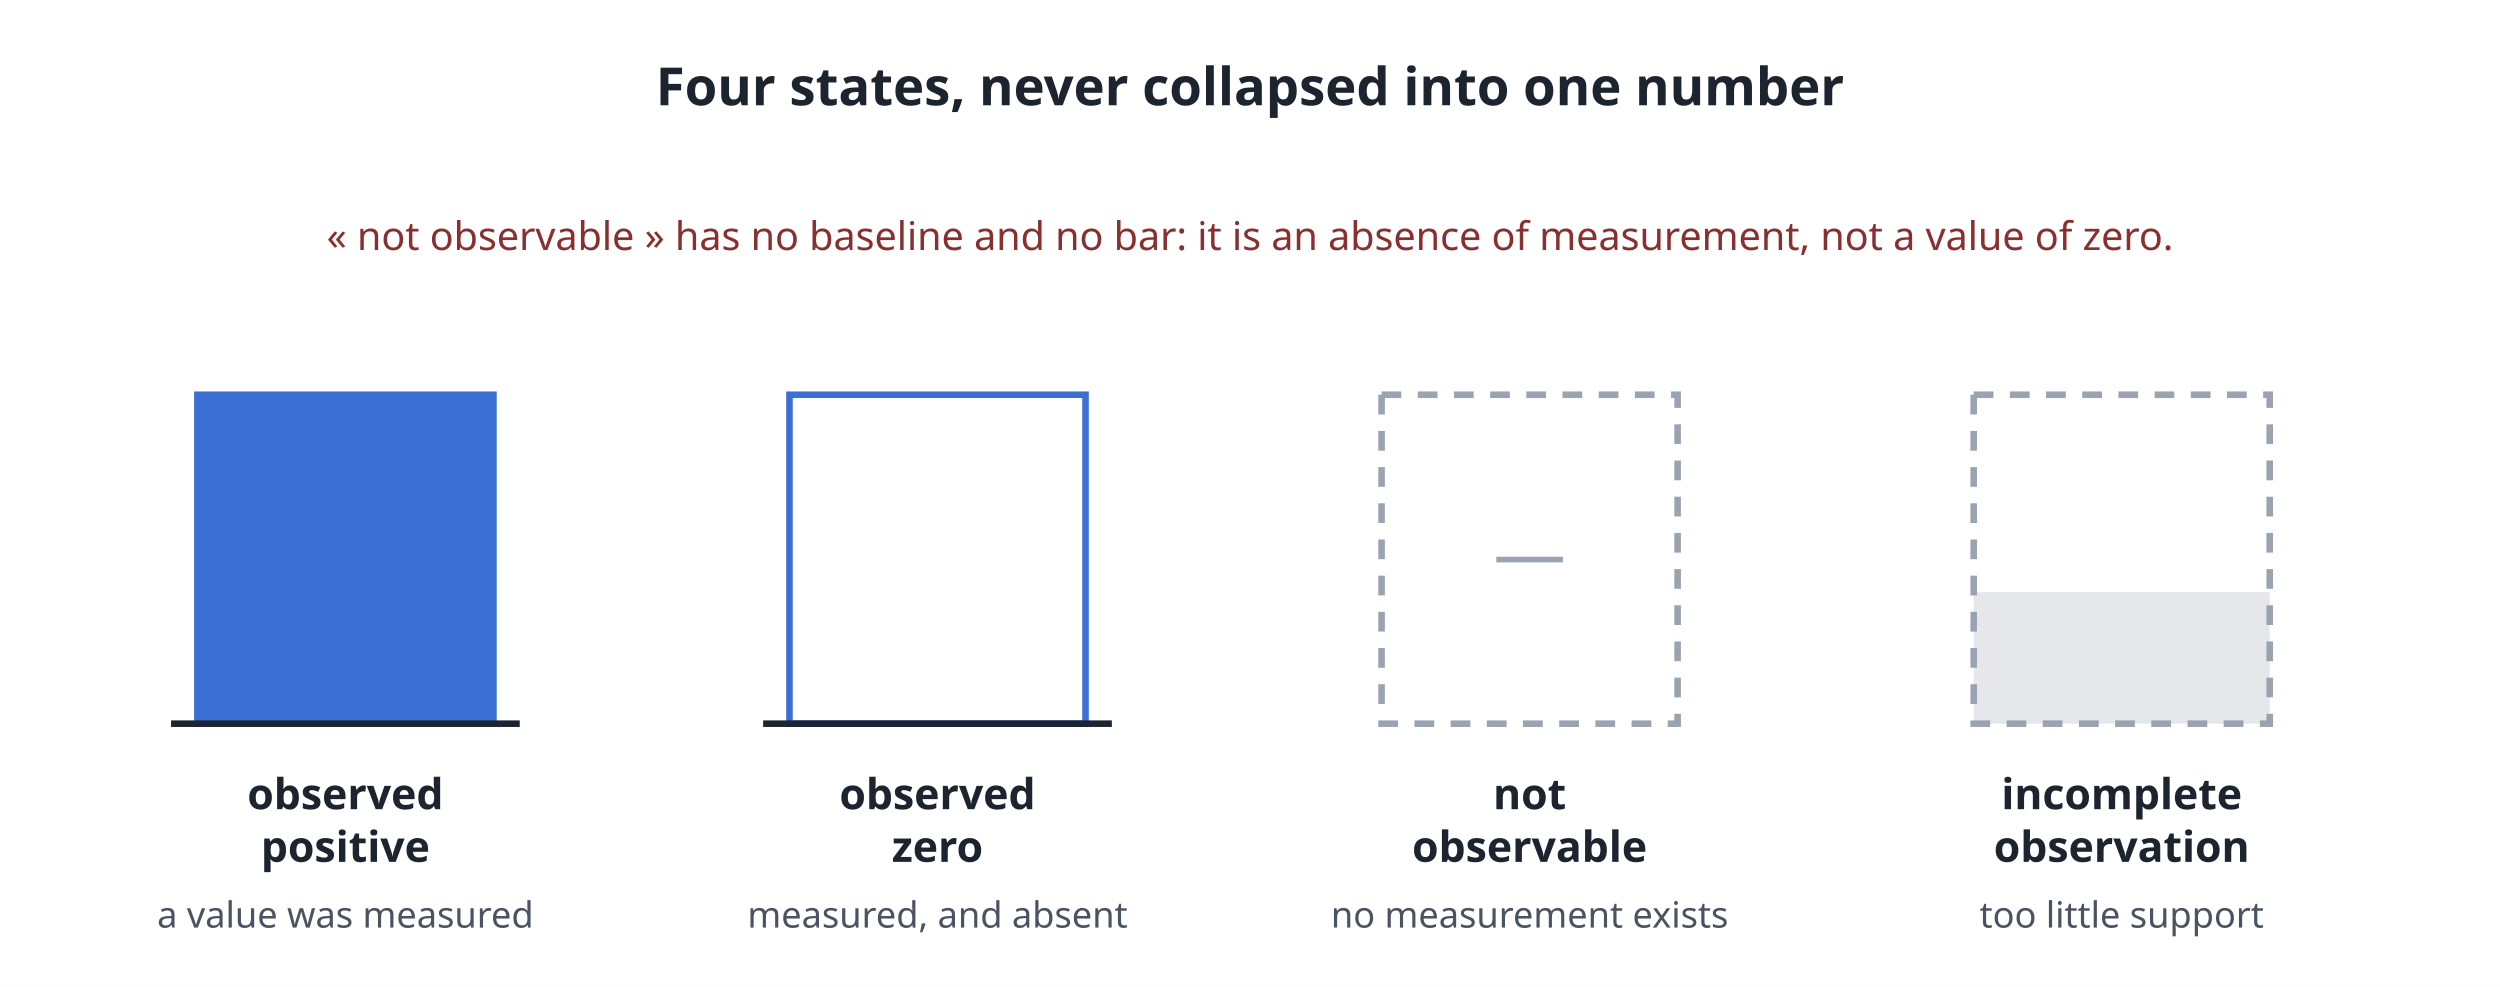
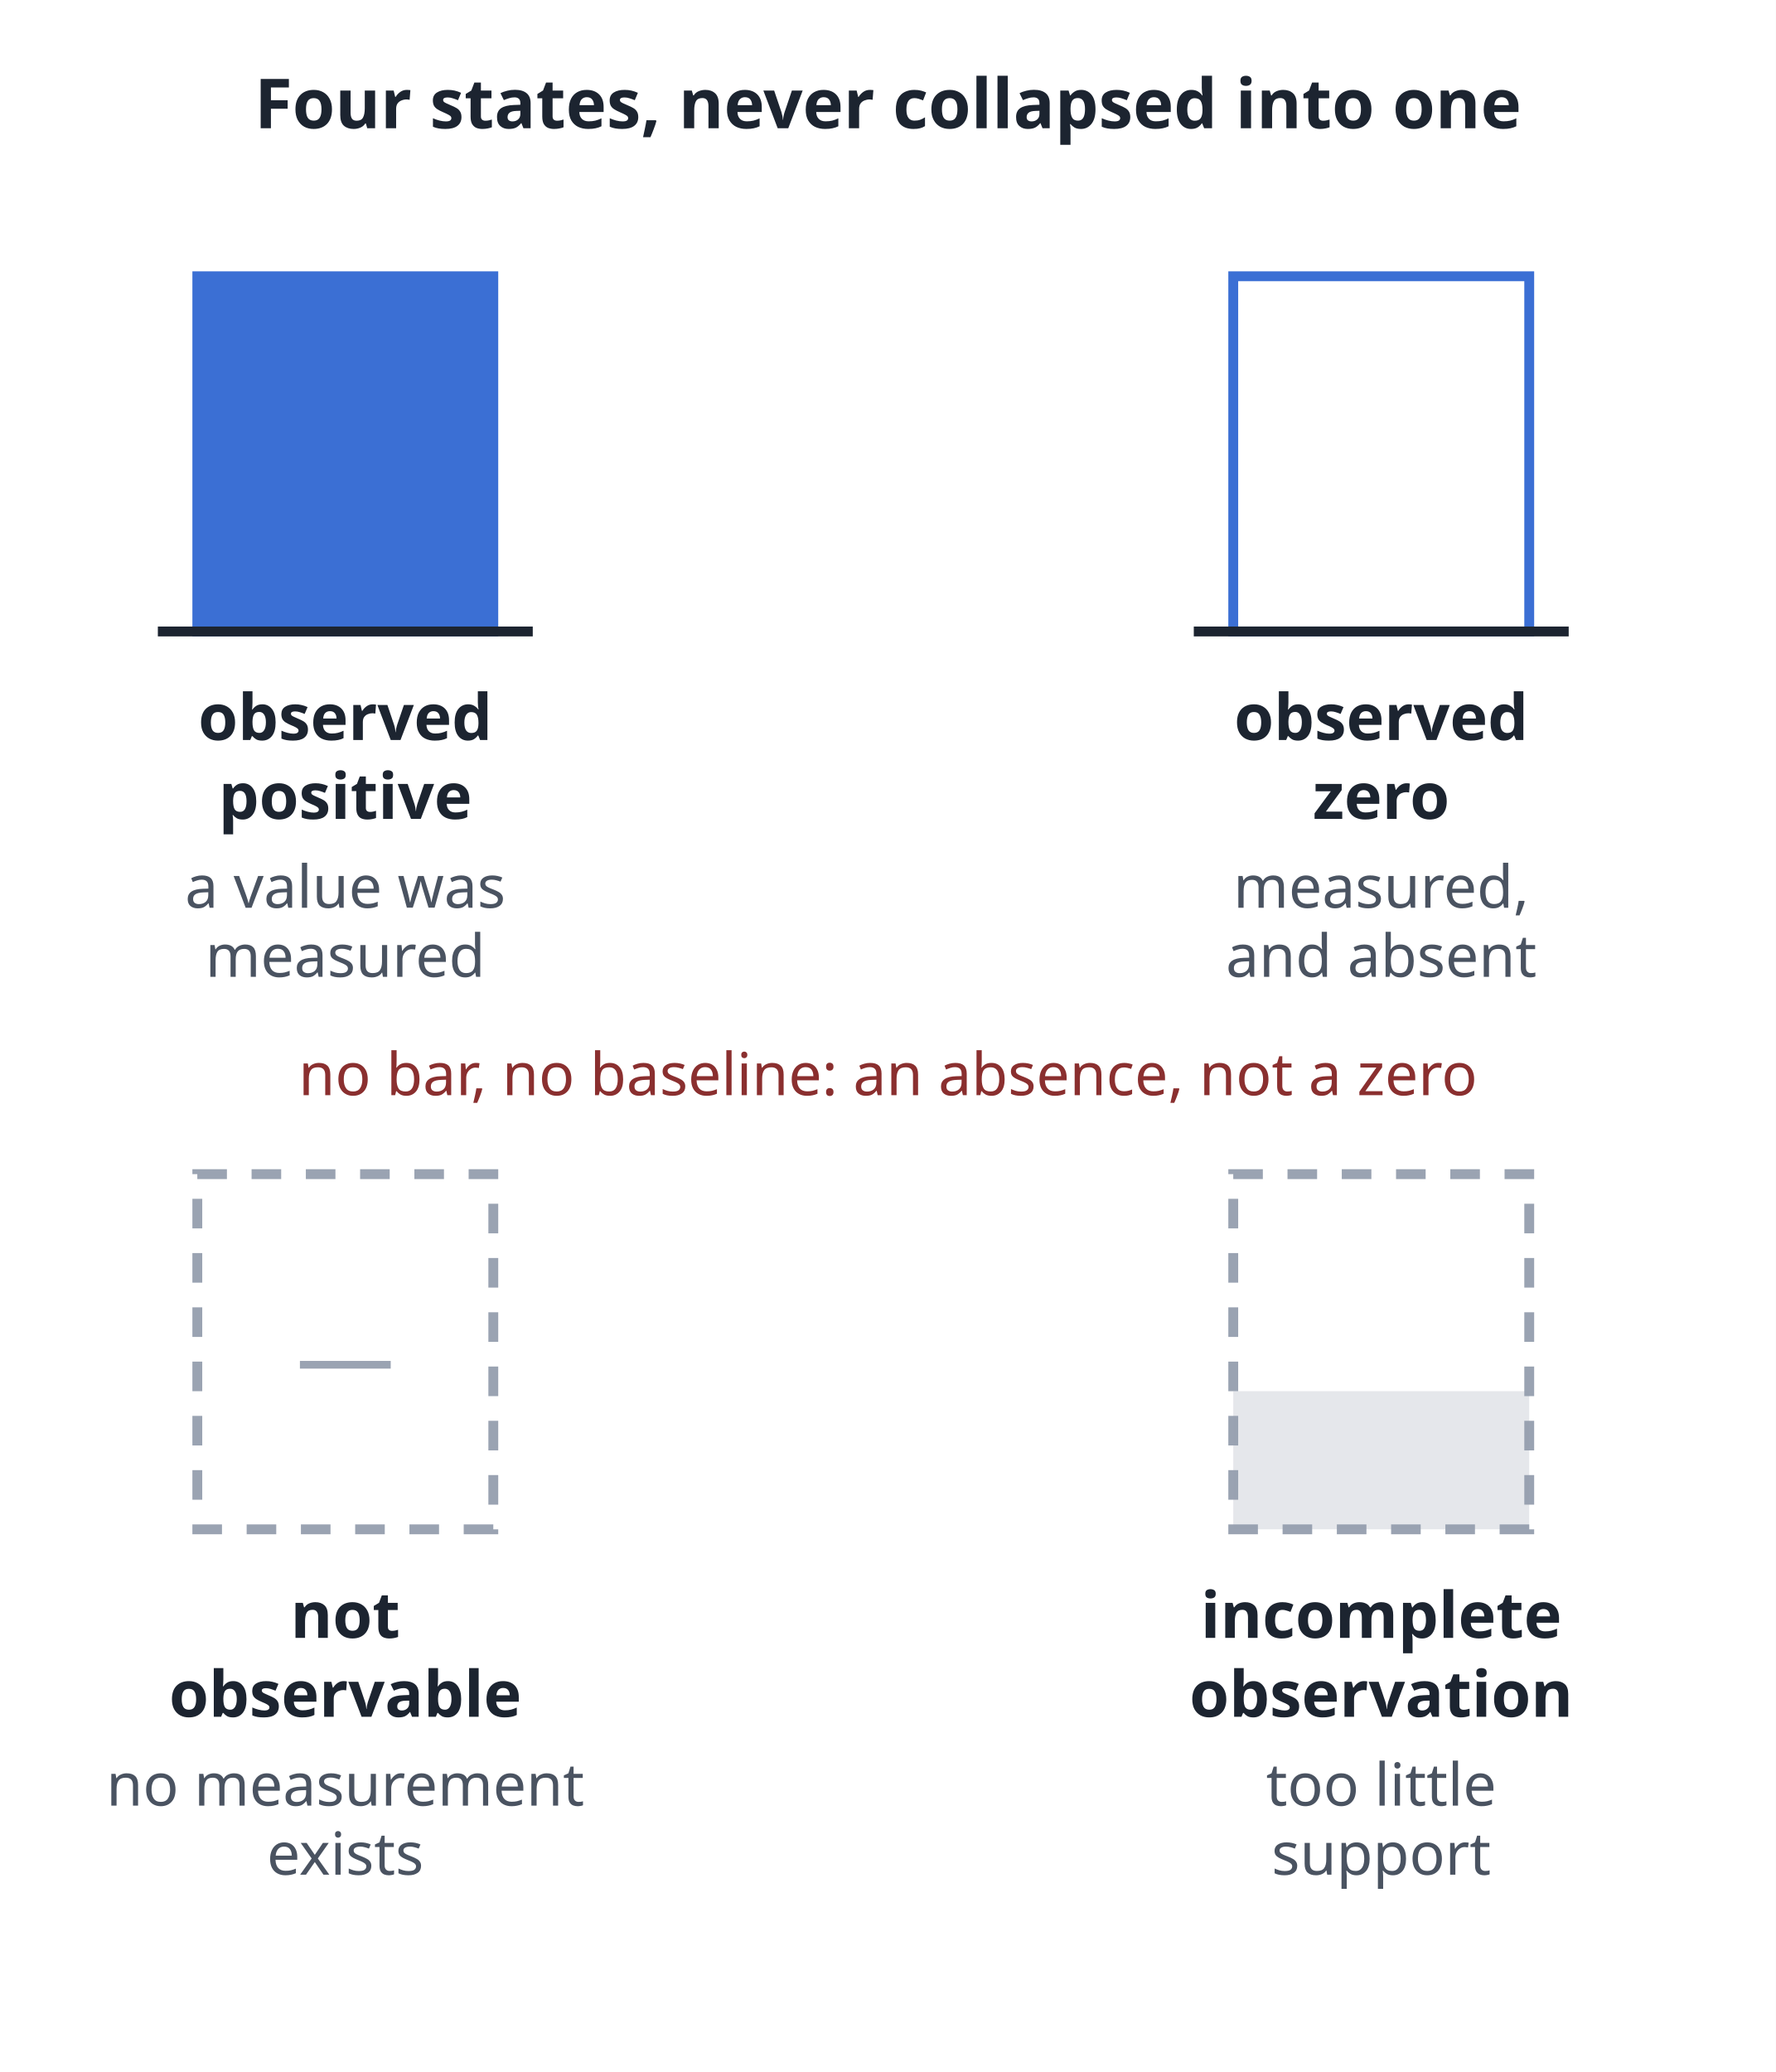
- <svg xmlns="http://www.w3.org/2000/svg" viewBox="0 0 760 300" role="img" aria-labelledby="obs1-title obs1-desc" font-family="system-ui, sans-serif">
-   <rect width="760" height="300" fill="#ffffff" />
-   <text x="380" y="32" font-size="16" font-weight="600" fill="#1c2430" text-anchor="middle">Four states, never collapsed into one number</text>
-   <rect x="60" y="120" width="90" height="100" fill="#3b6fd4" stroke="#3b6fd4" stroke-width="2" />
-   <line x1="52" y1="220" x2="158" y2="220" stroke="#1c2430" stroke-width="2" />
-   <text x="105" y="246" font-size="13" font-weight="600" fill="#1c2430" text-anchor="middle">observed</text>
-   <text x="105" y="262" font-size="13" font-weight="600" fill="#1c2430" text-anchor="middle">positive</text>
-   <text x="105" y="282" font-size="11" fill="#4a5361" text-anchor="middle">a value was measured</text>
-   <rect x="240" y="120" width="90" height="100" fill="none" stroke="#3b6fd4" stroke-width="2" />
-   <line x1="232" y1="220" x2="338" y2="220" stroke="#1c2430" stroke-width="2" />
-   <text x="285" y="246" font-size="13" font-weight="600" fill="#1c2430" text-anchor="middle">observed</text>
-   <text x="285" y="262" font-size="13" font-weight="600" fill="#1c2430" text-anchor="middle">zero</text>
-   <text x="285" y="282" font-size="11" fill="#4a5361" text-anchor="middle">measured, and absent</text>
-   <rect x="420" y="120" width="90" height="100" fill="none" stroke="#9aa3b2" stroke-width="2" stroke-dasharray="6 5" />
-   <text x="465" y="176" font-size="22" fill="#9aa3b2" text-anchor="middle">—</text>
-   <text x="465" y="246" font-size="13" font-weight="600" fill="#1c2430" text-anchor="middle">not</text>
-   <text x="465" y="262" font-size="13" font-weight="600" fill="#1c2430" text-anchor="middle">observable</text>
-   <text x="465" y="282" font-size="11" fill="#4a5361" text-anchor="middle">no measurement exists</text>
-   <rect x="600" y="120" width="90" height="100" fill="none" stroke="#9aa3b2" stroke-width="2" stroke-dasharray="6 5" />
-   <rect x="600" y="180" width="90" height="40" fill="#9aa3b2" fill-opacity="0.25" />
-   <text x="645" y="246" font-size="13" font-weight="600" fill="#1c2430" text-anchor="middle">incomplete</text>
-   <text x="645" y="262" font-size="13" font-weight="600" fill="#1c2430" text-anchor="middle">observation</text>
-   <text x="645" y="282" font-size="11" fill="#4a5361" text-anchor="middle">too little support</text>
-   <text x="380" y="76" font-size="12" fill="#8a2f2f" text-anchor="middle">« not observable » has no baseline and no bar: it is an absence of measurement, not a value of zero.</text>
+ <svg xmlns="http://www.w3.org/2000/svg" viewBox="0 0 360 420" role="img" aria-labelledby="obs1-title obs1-desc" font-family="system-ui, sans-serif">
+   <rect width="360" height="420" fill="#ffffff" />
+   <text x="180" y="26" font-size="14" font-weight="600" fill="#1c2430" text-anchor="middle">Four states, never collapsed into one</text>
+   <rect x="40" y="56" width="60" height="72" fill="#3b6fd4" stroke="#3b6fd4" stroke-width="2" />
+   <line x1="32" y1="128" x2="108" y2="128" stroke="#1c2430" stroke-width="2" />
+   <text x="70" y="150" font-size="13" font-weight="600" fill="#1c2430" text-anchor="middle">observed</text>
+   <text x="70" y="166" font-size="13" font-weight="600" fill="#1c2430" text-anchor="middle">positive</text>
+   <text x="70" y="184" font-size="12" fill="#4a5361" text-anchor="middle">a value was</text>
+   <text x="70" y="198" font-size="12" fill="#4a5361" text-anchor="middle">measured</text>
+   <rect x="250" y="56" width="60" height="72" fill="none" stroke="#3b6fd4" stroke-width="2" />
+   <line x1="242" y1="128" x2="318" y2="128" stroke="#1c2430" stroke-width="2" />
+   <text x="280" y="150" font-size="13" font-weight="600" fill="#1c2430" text-anchor="middle">observed</text>
+   <text x="280" y="166" font-size="13" font-weight="600" fill="#1c2430" text-anchor="middle">zero</text>
+   <text x="280" y="184" font-size="12" fill="#4a5361" text-anchor="middle">measured,</text>
+   <text x="280" y="198" font-size="12" fill="#4a5361" text-anchor="middle">and absent</text>
+   <rect x="40" y="238" width="60" height="72" fill="none" stroke="#9aa3b2" stroke-width="2" stroke-dasharray="6 5" />
+   <text x="70" y="282" font-size="20" fill="#9aa3b2" text-anchor="middle">—</text>
+   <text x="70" y="332" font-size="13" font-weight="600" fill="#1c2430" text-anchor="middle">not</text>
+   <text x="70" y="348" font-size="13" font-weight="600" fill="#1c2430" text-anchor="middle">observable</text>
+   <text x="70" y="366" font-size="12" fill="#4a5361" text-anchor="middle">no measurement</text>
+   <text x="70" y="380" font-size="12" fill="#4a5361" text-anchor="middle">exists</text>
+   <rect x="250" y="238" width="60" height="72" fill="none" stroke="#9aa3b2" stroke-width="2" stroke-dasharray="6 5" />
+   <rect x="250" y="282" width="60" height="28" fill="#9aa3b2" fill-opacity="0.25" />
+   <text x="280" y="332" font-size="13" font-weight="600" fill="#1c2430" text-anchor="middle">incomplete</text>
+   <text x="280" y="348" font-size="13" font-weight="600" fill="#1c2430" text-anchor="middle">observation</text>
+   <text x="280" y="366" font-size="12" fill="#4a5361" text-anchor="middle">too little</text>
+   <text x="280" y="380" font-size="12" fill="#4a5361" text-anchor="middle">support</text>
+   <text x="180" y="222" font-size="12" fill="#8a2f2f" text-anchor="middle">no bar, no baseline: an absence, not a zero</text>
</svg>
